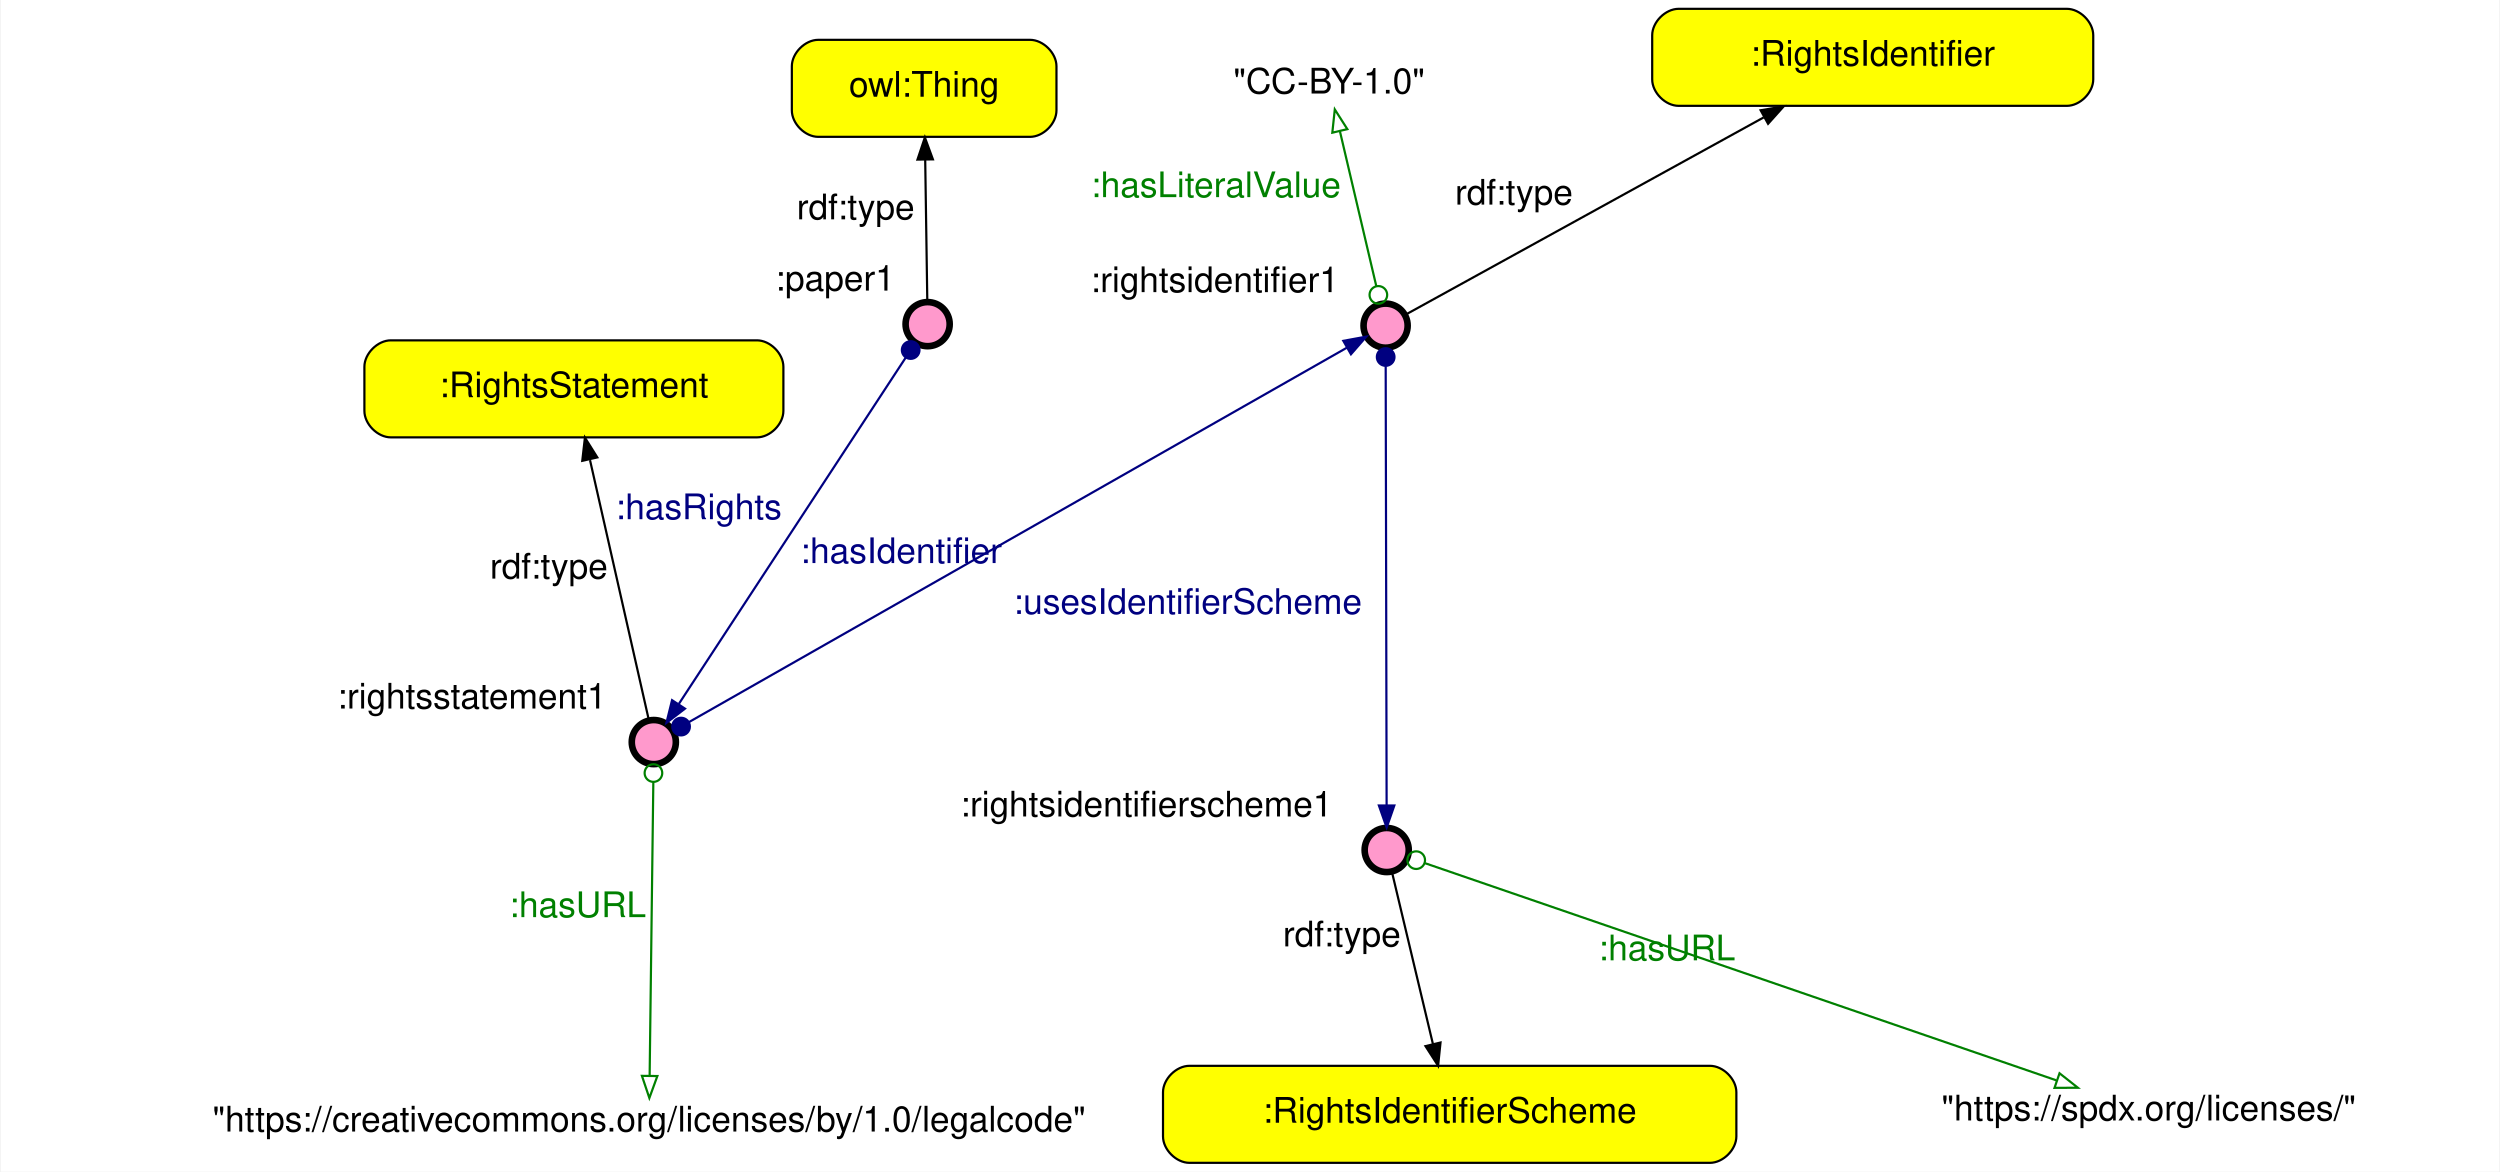
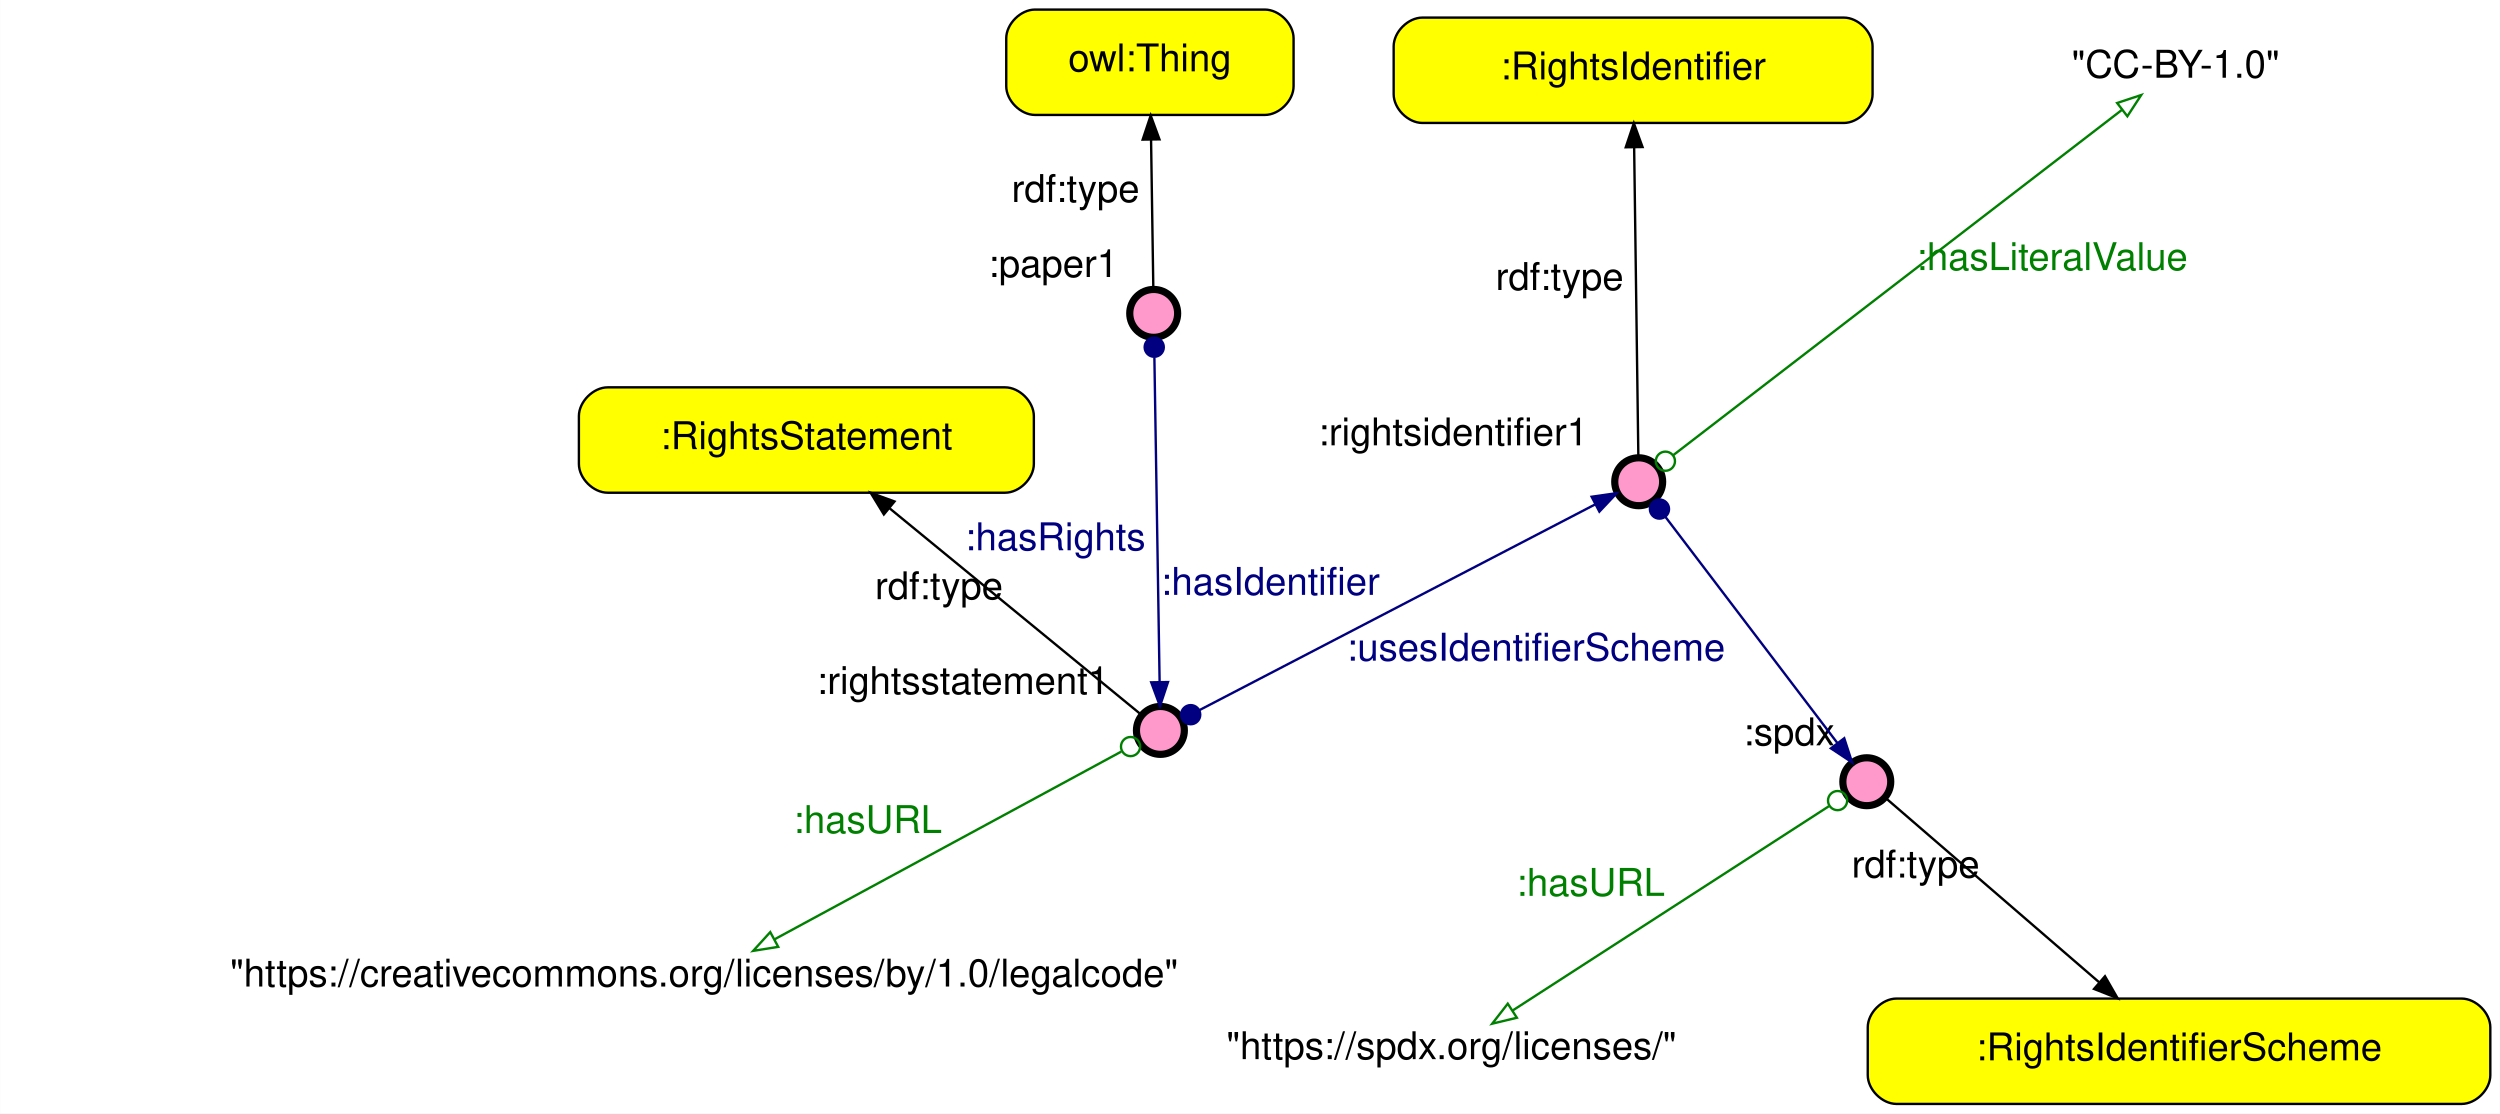
- <svg xmlns="http://www.w3.org/2000/svg" width="1133pt" height="531pt" viewBox="0.00 0.00 1133.02 531.31">
-   <g id="graph0" class="graph" transform="scale(1 1) rotate(0) translate(4 527.31)">
-     <polygon fill="white" stroke="transparent" points="-4,4 -4,-527.31 1129.02,-527.31 1129.02,4 -4,4" />
+ <svg xmlns="http://www.w3.org/2000/svg" width="1044pt" height="465pt" viewBox="0.00 0.00 1043.98 465.03">
+   <g id="graph0" class="graph" transform="scale(1 1) rotate(0) translate(4 461.03)">
+     <polygon fill="white" stroke="transparent" points="-4,4 -4,-461.03 1039.98,-461.03 1039.98,4 -4,4" />
    <g id="node1" class="node">
-       <ellipse fill="#ff99cc" stroke="black" stroke-width="3" cx="416.33" cy="-380.32" rx="10" ry="10" />
-       <text text-anchor="middle" x="374.33" y="-395.52" font-family="Helvetica,sans-Serif" font-size="16.00">:paper1</text>
+       <ellipse fill="#ff99cc" stroke="black" stroke-width="3" cx="477.77" cy="-330.15" rx="10" ry="10" />
+       <text text-anchor="middle" x="435.77" y="-345.35" font-family="Helvetica,sans-Serif" font-size="16.00">:paper1</text>
    </g>
    <g id="node2" class="node">
-       <path fill="#ffff00" stroke="black" d="M462.75,-509.25C462.75,-509.25 366.75,-509.25 366.75,-509.25 360.75,-509.25 354.75,-503.25 354.75,-497.25 354.75,-497.25 354.75,-477.25 354.75,-477.25 354.75,-471.25 360.75,-465.25 366.75,-465.25 366.75,-465.25 462.75,-465.25 462.75,-465.25 468.75,-465.25 474.75,-471.25 474.75,-477.25 474.75,-477.25 474.75,-497.25 474.75,-497.25 474.75,-503.25 468.75,-509.25 462.75,-509.25" />
-       <text text-anchor="middle" x="414.75" y="-483.45" font-family="Helvetica,sans-Serif" font-size="16.00">owl:Thing</text>
+       <path fill="#ffff00" stroke="black" d="M524.19,-457.03C524.19,-457.03 428.19,-457.03 428.19,-457.03 422.19,-457.03 416.19,-451.03 416.19,-445.03 416.19,-445.03 416.19,-425.03 416.19,-425.03 416.19,-419.03 422.19,-413.03 428.19,-413.03 428.19,-413.03 524.19,-413.03 524.19,-413.03 530.19,-413.03 536.19,-419.03 536.19,-425.03 536.19,-425.03 536.19,-445.03 536.19,-445.03 536.19,-451.03 530.19,-457.03 524.19,-457.03" />
+       <text text-anchor="middle" x="476.19" y="-431.23" font-family="Helvetica,sans-Serif" font-size="16.00">owl:Thing</text>
    </g>
    <g id="edge1" class="edge">
-       <path fill="none" stroke="#000000" d="M416.18,-390.57C415.96,-405.22 415.55,-432.78 415.23,-454.74" />
-       <polygon fill="#000000" stroke="#000000" points="411.72,-454.94 415.08,-464.99 418.72,-455.05 411.72,-454.94" />
-       <text text-anchor="middle" x="383.7" y="-427.86" font-family="Helvetica,sans-Serif" font-size="16.00" fill="#000000">rdf:type</text>
+       <path fill="none" stroke="#000000" d="M477.62,-340.2C477.4,-354.48 477,-381.27 476.67,-402.75" />
+       <polygon fill="#000000" stroke="#000000" points="473.17,-402.73 476.52,-412.78 480.17,-402.84 473.17,-402.73" />
+       <text text-anchor="middle" x="445.14" y="-376.67" font-family="Helvetica,sans-Serif" font-size="16.00" fill="#000000">rdf:type</text>
    </g>
    <g id="node3" class="node">
-       <ellipse fill="#ff99cc" stroke="black" stroke-width="3" cx="292.16" cy="-190.8" rx="10" ry="10" />
-       <text text-anchor="middle" x="209.66" y="-206" font-family="Helvetica,sans-Serif" font-size="16.00">:rightsstatement1</text>
+       <ellipse fill="#ff99cc" stroke="black" stroke-width="3" cx="480.57" cy="-155.99" rx="10" ry="10" />
+       <text text-anchor="middle" x="398.07" y="-171.19" font-family="Helvetica,sans-Serif" font-size="16.00">:rightsstatement1</text>
    </g>
    <g id="edge2" class="edge">
-       <path fill="none" stroke="#000080" d="M406.42,-365.2C383.65,-330.43 327.67,-245 303.54,-208.16" />
-       <ellipse fill="#000080" stroke="#000080" cx="408.64" cy="-368.58" rx="4" ry="4" />
-       <polygon fill="#000080" stroke="#000080" points="306.29,-205.97 297.88,-199.52 300.43,-209.81 306.29,-205.97" />
-       <text text-anchor="middle" x="312.48" y="-291.88" font-family="Helvetica,sans-Serif" font-size="16.00" fill="#000080">:hasRights</text>
+       <path fill="none" stroke="#000080" d="M478.06,-311.75C478.59,-278.91 479.69,-210.47 480.24,-176.3" />
+       <ellipse fill="#000080" stroke="#000080" cx="477.99" cy="-316.03" rx="4" ry="4" />
+       <polygon fill="#000080" stroke="#000080" points="483.74,-176.19 480.4,-166.13 476.74,-176.07 483.74,-176.19" />
+       <text text-anchor="middle" x="436.65" y="-231.23" font-family="Helvetica,sans-Serif" font-size="16.00" fill="#000080">:hasRights</text>
    </g>
    <g id="node4" class="node">
-       <ellipse fill="#ff99cc" stroke="black" stroke-width="3" cx="624" cy="-379.64" rx="10" ry="10" />
-       <text text-anchor="middle" x="546.5" y="-394.84" font-family="Helvetica,sans-Serif" font-size="16.00">:rightsidentifier1</text>
+       <ellipse fill="#ff99cc" stroke="black" stroke-width="3" cx="680.32" cy="-259.84" rx="10" ry="10" />
+       <text text-anchor="middle" x="602.82" y="-275.04" font-family="Helvetica,sans-Serif" font-size="16.00">:rightsidentifier1</text>
+     </g>
+     <g id="edge7" class="edge">
+       <path fill="none" stroke="#000080" d="M496.82,-164.44C533.69,-183.6 623.42,-230.26 662.09,-250.36" />
+       <ellipse fill="#000080" stroke="#000080" cx="493.22" cy="-162.56" rx="4" ry="4" />
+       <polygon fill="#000080" stroke="#000080" points="660.67,-253.57 671.16,-255.08 663.9,-247.36 660.67,-253.57" />
+       <text text-anchor="middle" x="526.46" y="-212.6" font-family="Helvetica,sans-Serif" font-size="16.00" fill="#000080">:hasIdentifier</text>
+     </g>
+     <g id="node8" class="node">
+       <path fill="#ffff00" stroke="black" d="M415.72,-299.26C415.72,-299.26 249.72,-299.26 249.72,-299.26 243.72,-299.26 237.72,-293.26 237.72,-287.26 237.72,-287.26 237.72,-267.26 237.72,-267.26 237.72,-261.26 243.72,-255.26 249.72,-255.26 249.72,-255.26 415.72,-255.26 415.72,-255.26 421.72,-255.26 427.72,-261.26 427.72,-267.26 427.72,-267.26 427.72,-287.26 427.72,-287.26 427.72,-293.26 421.72,-299.26 415.72,-299.26" />
+       <text text-anchor="middle" x="332.72" y="-273.46" font-family="Helvetica,sans-Serif" font-size="16.00">:RightsStatement</text>
+     </g>
+     <g id="edge6" class="edge">
+       <path fill="none" stroke="#000000" d="M472.62,-162.51C453.18,-178.45 402.31,-220.17 367.58,-248.66" />
+       <polygon fill="#000000" stroke="#000000" points="365.08,-246.19 359.57,-255.23 369.52,-251.6 365.08,-246.19" />
+       <text text-anchor="middle" x="388.1" y="-210.78" font-family="Helvetica,sans-Serif" font-size="16.00" fill="#000000">rdf:type</text>
+     </g>
+     <g id="node9" class="node">
+       <text text-anchor="middle" x="290" y="-49.02" font-family="Helvetica,sans-Serif" font-size="16.00">"https://creativecommons.org/licenses/by/1.0/legalcode"</text>
+     </g>
+     <g id="edge8" class="edge">
+       <path fill="none" stroke="#008000" d="M464.22,-147.14C432.04,-129.72 360.04,-90.74 319.4,-68.74" />
+       <ellipse fill="none" stroke="#008000" cx="468.11" cy="-149.24" rx="4" ry="4" />
+       <polygon fill="none" stroke="#008000" points="320.96,-65.6 310.5,-63.92 317.63,-71.76 320.96,-65.6" />
+       <text text-anchor="middle" x="358.31" y="-113.14" font-family="Helvetica,sans-Serif" font-size="16.00" fill="#008000">:hasURL</text>
+     </g>
+     <g id="node5" class="node">
+       <path fill="#ffff00" stroke="black" d="M765.99,-453.68C765.99,-453.68 589.99,-453.68 589.99,-453.68 583.99,-453.68 577.99,-447.68 577.99,-441.68 577.99,-441.68 577.99,-421.68 577.99,-421.68 577.99,-415.68 583.99,-409.68 589.99,-409.68 589.99,-409.68 765.99,-409.68 765.99,-409.68 771.99,-409.68 777.99,-415.68 777.99,-421.68 777.99,-421.68 777.99,-441.68 777.99,-441.68 777.99,-447.68 771.99,-453.68 765.99,-453.68" />
+       <text text-anchor="middle" x="677.99" y="-427.88" font-family="Helvetica,sans-Serif" font-size="16.00">:RightsIdentifier</text>
+     </g>
+     <g id="edge3" class="edge">
+       <path fill="none" stroke="#000000" d="M680.18,-270.07C679.84,-295.03 678.96,-359.84 678.42,-399.39" />
+       <polygon fill="#000000" stroke="#000000" points="674.92,-399.53 678.29,-409.58 681.92,-399.63 674.92,-399.53" />
+       <text text-anchor="middle" x="647.3" y="-339.93" font-family="Helvetica,sans-Serif" font-size="16.00" fill="#000000">rdf:type</text>
+     </g>
+     <g id="node6" class="node">
+       <text text-anchor="middle" x="904.53" y="-428.58" font-family="Helvetica,sans-Serif" font-size="16.00">"CC-BY-1.0"</text>
+     </g>
+     <g id="edge4" class="edge">
+       <path fill="none" stroke="#008000" d="M694.77,-270.96C732.85,-300.27 836.2,-379.79 882.07,-415.1" />
+       <ellipse fill="none" stroke="#008000" cx="691.47" cy="-268.42" rx="4" ry="4" />
+       <polygon fill="none" stroke="#008000" points="880.13,-418.02 890.19,-421.35 884.4,-412.47 880.13,-418.02" />
+       <text text-anchor="middle" x="852.92" y="-348.23" font-family="Helvetica,sans-Serif" font-size="16.00" fill="#008000">:hasLiteralValue</text>
+     </g>
+     <g id="node7" class="node">
+       <ellipse fill="#ff99cc" stroke="black" stroke-width="3" cx="775.58" cy="-134.56" rx="10" ry="10" />
+       <text text-anchor="middle" x="743.08" y="-149.76" font-family="Helvetica,sans-Serif" font-size="16.00">:spdx</text>
+     </g>
+     <g id="edge5" class="edge">
+       <path fill="none" stroke="#000080" d="M691.42,-245.24C709.39,-221.6 744.72,-175.14 763.38,-150.61" />
+       <ellipse fill="#000080" stroke="#000080" cx="688.99" cy="-248.43" rx="4" ry="4" />
+       <polygon fill="#000080" stroke="#000080" points="766.16,-152.72 769.43,-142.64 760.59,-148.49 766.16,-152.72" />
+       <text text-anchor="middle" x="637.4" y="-185.12" font-family="Helvetica,sans-Serif" font-size="16.00" fill="#000080">:usesIdentifierScheme</text>
+     </g>
+     <g id="node10" class="node">
+       <path fill="#ffff00" stroke="black" d="M1023.98,-44C1023.98,-44 787.98,-44 787.98,-44 781.98,-44 775.98,-38 775.98,-32 775.98,-32 775.98,-12 775.98,-12 775.98,-6 781.98,0 787.98,0 787.98,0 1023.98,0 1023.98,0 1029.98,0 1035.98,-6 1035.98,-12 1035.98,-12 1035.98,-32 1035.98,-32 1035.98,-38 1029.98,-44 1023.98,-44" />
+       <text text-anchor="middle" x="905.98" y="-18.2" font-family="Helvetica,sans-Serif" font-size="16.00">:RightsIdentifierScheme</text>
    </g>
    <g id="edge9" class="edge">
-       <path fill="none" stroke="#000080" d="M308.04,-199.84C363.54,-231.42 548.62,-336.74 606.52,-369.69" />
-       <ellipse fill="#000080" stroke="#000080" cx="304.52" cy="-197.83" rx="4" ry="4" />
-       <polygon fill="#000080" stroke="#000080" points="604.83,-372.75 615.25,-374.66 608.29,-366.67 604.83,-372.75" />
-       <text text-anchor="middle" x="404.28" y="-271.97" font-family="Helvetica,sans-Serif" font-size="16.00" fill="#000080">:hasIdentifier</text>
-     </g>
-     <g id="node10" class="node">
-       <path fill="#ffff00" stroke="black" d="M338.92,-372.98C338.92,-372.98 172.92,-372.98 172.92,-372.98 166.92,-372.98 160.92,-366.98 160.92,-360.98 160.92,-360.98 160.92,-340.98 160.92,-340.98 160.92,-334.98 166.92,-328.98 172.92,-328.98 172.92,-328.98 338.92,-328.98 338.92,-328.98 344.92,-328.98 350.92,-334.98 350.92,-340.98 350.92,-340.98 350.92,-360.98 350.92,-360.98 350.92,-366.98 344.92,-372.98 338.92,-372.98" />
-       <text text-anchor="middle" x="255.92" y="-347.18" font-family="Helvetica,sans-Serif" font-size="16.00">:RightsStatement</text>
-     </g>
-     <g id="edge8" class="edge">
-       <path fill="none" stroke="#000000" d="M289.9,-200.82C284.66,-223.95 271.55,-281.88 263.23,-318.65" />
-       <polygon fill="#000000" stroke="#000000" points="259.72,-318.35 260.92,-328.87 266.54,-319.89 259.72,-318.35" />
-       <text text-anchor="middle" x="244.57" y="-264.94" font-family="Helvetica,sans-Serif" font-size="16.00" fill="#000000">rdf:type</text>
+       <path fill="none" stroke="#000000" d="M783.35,-127.85C800.51,-113.04 842.52,-76.77 872.59,-50.82" />
+       <polygon fill="#000000" stroke="#000000" points="875.05,-53.32 880.33,-44.13 870.48,-48.02 875.05,-53.32" />
+       <text text-anchor="middle" x="795.97" y="-94.54" font-family="Helvetica,sans-Serif" font-size="16.00" fill="#000000">rdf:type</text>
    </g>
    <g id="node11" class="node">
-       <text text-anchor="middle" x="290" y="-14.2" font-family="Helvetica,sans-Serif" font-size="16.00">"https://creativecommons.org/licenses/by/1.0/legalcode"</text>
+       <text text-anchor="middle" x="602.1" y="-18.7" font-family="Helvetica,sans-Serif" font-size="16.00">"https://spdx.org/licenses/"</text>
    </g>
    <g id="edge10" class="edge">
-       <path fill="none" stroke="#008000" d="M291.94,-172.68C291.54,-140.65 290.7,-74.2 290.27,-39.76" />
-       <ellipse fill="none" stroke="#008000" cx="291.99" cy="-176.76" rx="4" ry="4" />
-       <polygon fill="none" stroke="#008000" points="293.77,-39.36 290.14,-29.4 286.77,-39.45 293.77,-39.36" />
-       <text text-anchor="middle" x="257.61" y="-111.42" font-family="Helvetica,sans-Serif" font-size="16.00" fill="#008000">:hasURL</text>
-     </g>
-     <g id="node5" class="node">
-       <path fill="#ffff00" stroke="black" d="M932.89,-523.31C932.89,-523.31 756.89,-523.31 756.89,-523.31 750.89,-523.31 744.89,-517.31 744.89,-511.31 744.89,-511.31 744.89,-491.31 744.89,-491.31 744.89,-485.31 750.89,-479.31 756.89,-479.31 756.89,-479.31 932.89,-479.31 932.89,-479.31 938.89,-479.31 944.89,-485.31 944.89,-491.31 944.89,-491.31 944.89,-511.31 944.89,-511.31 944.89,-517.31 938.89,-523.31 932.89,-523.31" />
-       <text text-anchor="middle" x="844.89" y="-497.51" font-family="Helvetica,sans-Serif" font-size="16.00">:RightsIdentifier</text>
-     </g>
-     <g id="edge3" class="edge">
-       <path fill="none" stroke="#000000" d="M632.93,-384.56C659.86,-399.39 741.73,-444.48 795.48,-474.09" />
-       <polygon fill="#000000" stroke="#000000" points="794.06,-477.31 804.51,-479.06 797.44,-471.17 794.06,-477.31" />
-       <text text-anchor="middle" x="682.2" y="-434.52" font-family="Helvetica,sans-Serif" font-size="16.00" fill="#000000">rdf:type</text>
-     </g>
-     <g id="node6" class="node">
-       <text text-anchor="middle" x="598.37" y="-484.9" font-family="Helvetica,sans-Serif" font-size="16.00">"CC-BY-1.0"</text>
-     </g>
-     <g id="edge4" class="edge">
-       <path fill="none" stroke="#008000" d="M619.78,-397.57C615.25,-416.86 608.05,-447.49 603.27,-467.84" />
-       <ellipse fill="none" stroke="#008000" cx="620.72" cy="-393.59" rx="4" ry="4" />
-       <polygon fill="none" stroke="#008000" points="599.84,-467.15 600.96,-477.69 606.65,-468.75 599.84,-467.15" />
-       <text text-anchor="middle" x="547.03" y="-437.91" font-family="Helvetica,sans-Serif" font-size="16.00" fill="#008000">:hasLiteralValue</text>
-     </g>
-     <g id="node7" class="node">
-       <ellipse fill="#ff99cc" stroke="black" stroke-width="3" cx="624.5" cy="-141.86" rx="10" ry="10" />
-       <text text-anchor="middle" x="515.5" y="-157.06" font-family="Helvetica,sans-Serif" font-size="16.00">:rightsidentifierscheme1</text>
-     </g>
-     <g id="edge5" class="edge">
-       <path fill="none" stroke="#000080" d="M624.04,-361.27C624.13,-317.59 624.36,-207.73 624.46,-162.16" />
-       <ellipse fill="#000080" stroke="#000080" cx="624.03" cy="-365.42" rx="4" ry="4" />
-       <polygon fill="#000080" stroke="#000080" points="627.96,-162.05 624.48,-152.04 620.96,-162.03 627.96,-162.05" />
-       <text text-anchor="middle" x="534.25" y="-248.92" font-family="Helvetica,sans-Serif" font-size="16.00" fill="#000080">:usesIdentifierScheme</text>
-     </g>
-     <g id="node8" class="node">
-       <path fill="#ffff00" stroke="black" d="M771.06,-44C771.06,-44 535.06,-44 535.06,-44 529.06,-44 523.06,-38 523.06,-32 523.06,-32 523.06,-12 523.06,-12 523.06,-6 529.06,0 535.06,0 535.06,0 771.06,0 771.06,0 777.06,0 783.06,-6 783.06,-12 783.06,-12 783.06,-32 783.06,-32 783.06,-38 777.06,-44 771.06,-44" />
-       <text text-anchor="middle" x="653.06" y="-18.2" font-family="Helvetica,sans-Serif" font-size="16.00">:RightsIdentifierScheme</text>
-     </g>
-     <g id="edge6" class="edge">
-       <path fill="none" stroke="#000000" d="M626.84,-132.05C630.86,-115.17 639.26,-79.93 645.47,-53.85" />
-       <polygon fill="#000000" stroke="#000000" points="648.9,-54.56 647.81,-44.02 642.09,-52.93 648.9,-54.56" />
-       <text text-anchor="middle" x="604.15" y="-98.15" font-family="Helvetica,sans-Serif" font-size="16.00" fill="#000000">rdf:type</text>
-     </g>
-     <g id="node9" class="node">
-       <text text-anchor="middle" x="970.02" y="-19.22" font-family="Helvetica,sans-Serif" font-size="16.00">"https://spdx.org/licenses/"</text>
-     </g>
-     <g id="edge7" class="edge">
-       <path fill="none" stroke="#008000" d="M641.88,-135.88C694.34,-117.84 852.17,-63.55 928.19,-37.4" />
-       <ellipse fill="none" stroke="#008000" cx="637.88" cy="-137.26" rx="4" ry="4" />
-       <polygon fill="none" stroke="#008000" points="929.6,-40.62 937.92,-34.06 927.33,-34 929.6,-40.62" />
-       <text text-anchor="middle" x="751.54" y="-91.84" font-family="Helvetica,sans-Serif" font-size="16.00" fill="#008000">:hasURL</text>
+       <path fill="none" stroke="#008000" d="M759.74,-124.33C729.68,-104.91 664.11,-62.56 627.72,-39.05" />
+       <ellipse fill="none" stroke="#008000" cx="763.38" cy="-126.68" rx="4" ry="4" />
+       <polygon fill="none" stroke="#008000" points="629.44,-35.99 619.14,-33.51 625.64,-41.87 629.44,-35.99" />
+       <text text-anchor="middle" x="660.23" y="-86.89" font-family="Helvetica,sans-Serif" font-size="16.00" fill="#008000">:hasURL</text>
    </g>
  </g>
</svg>
